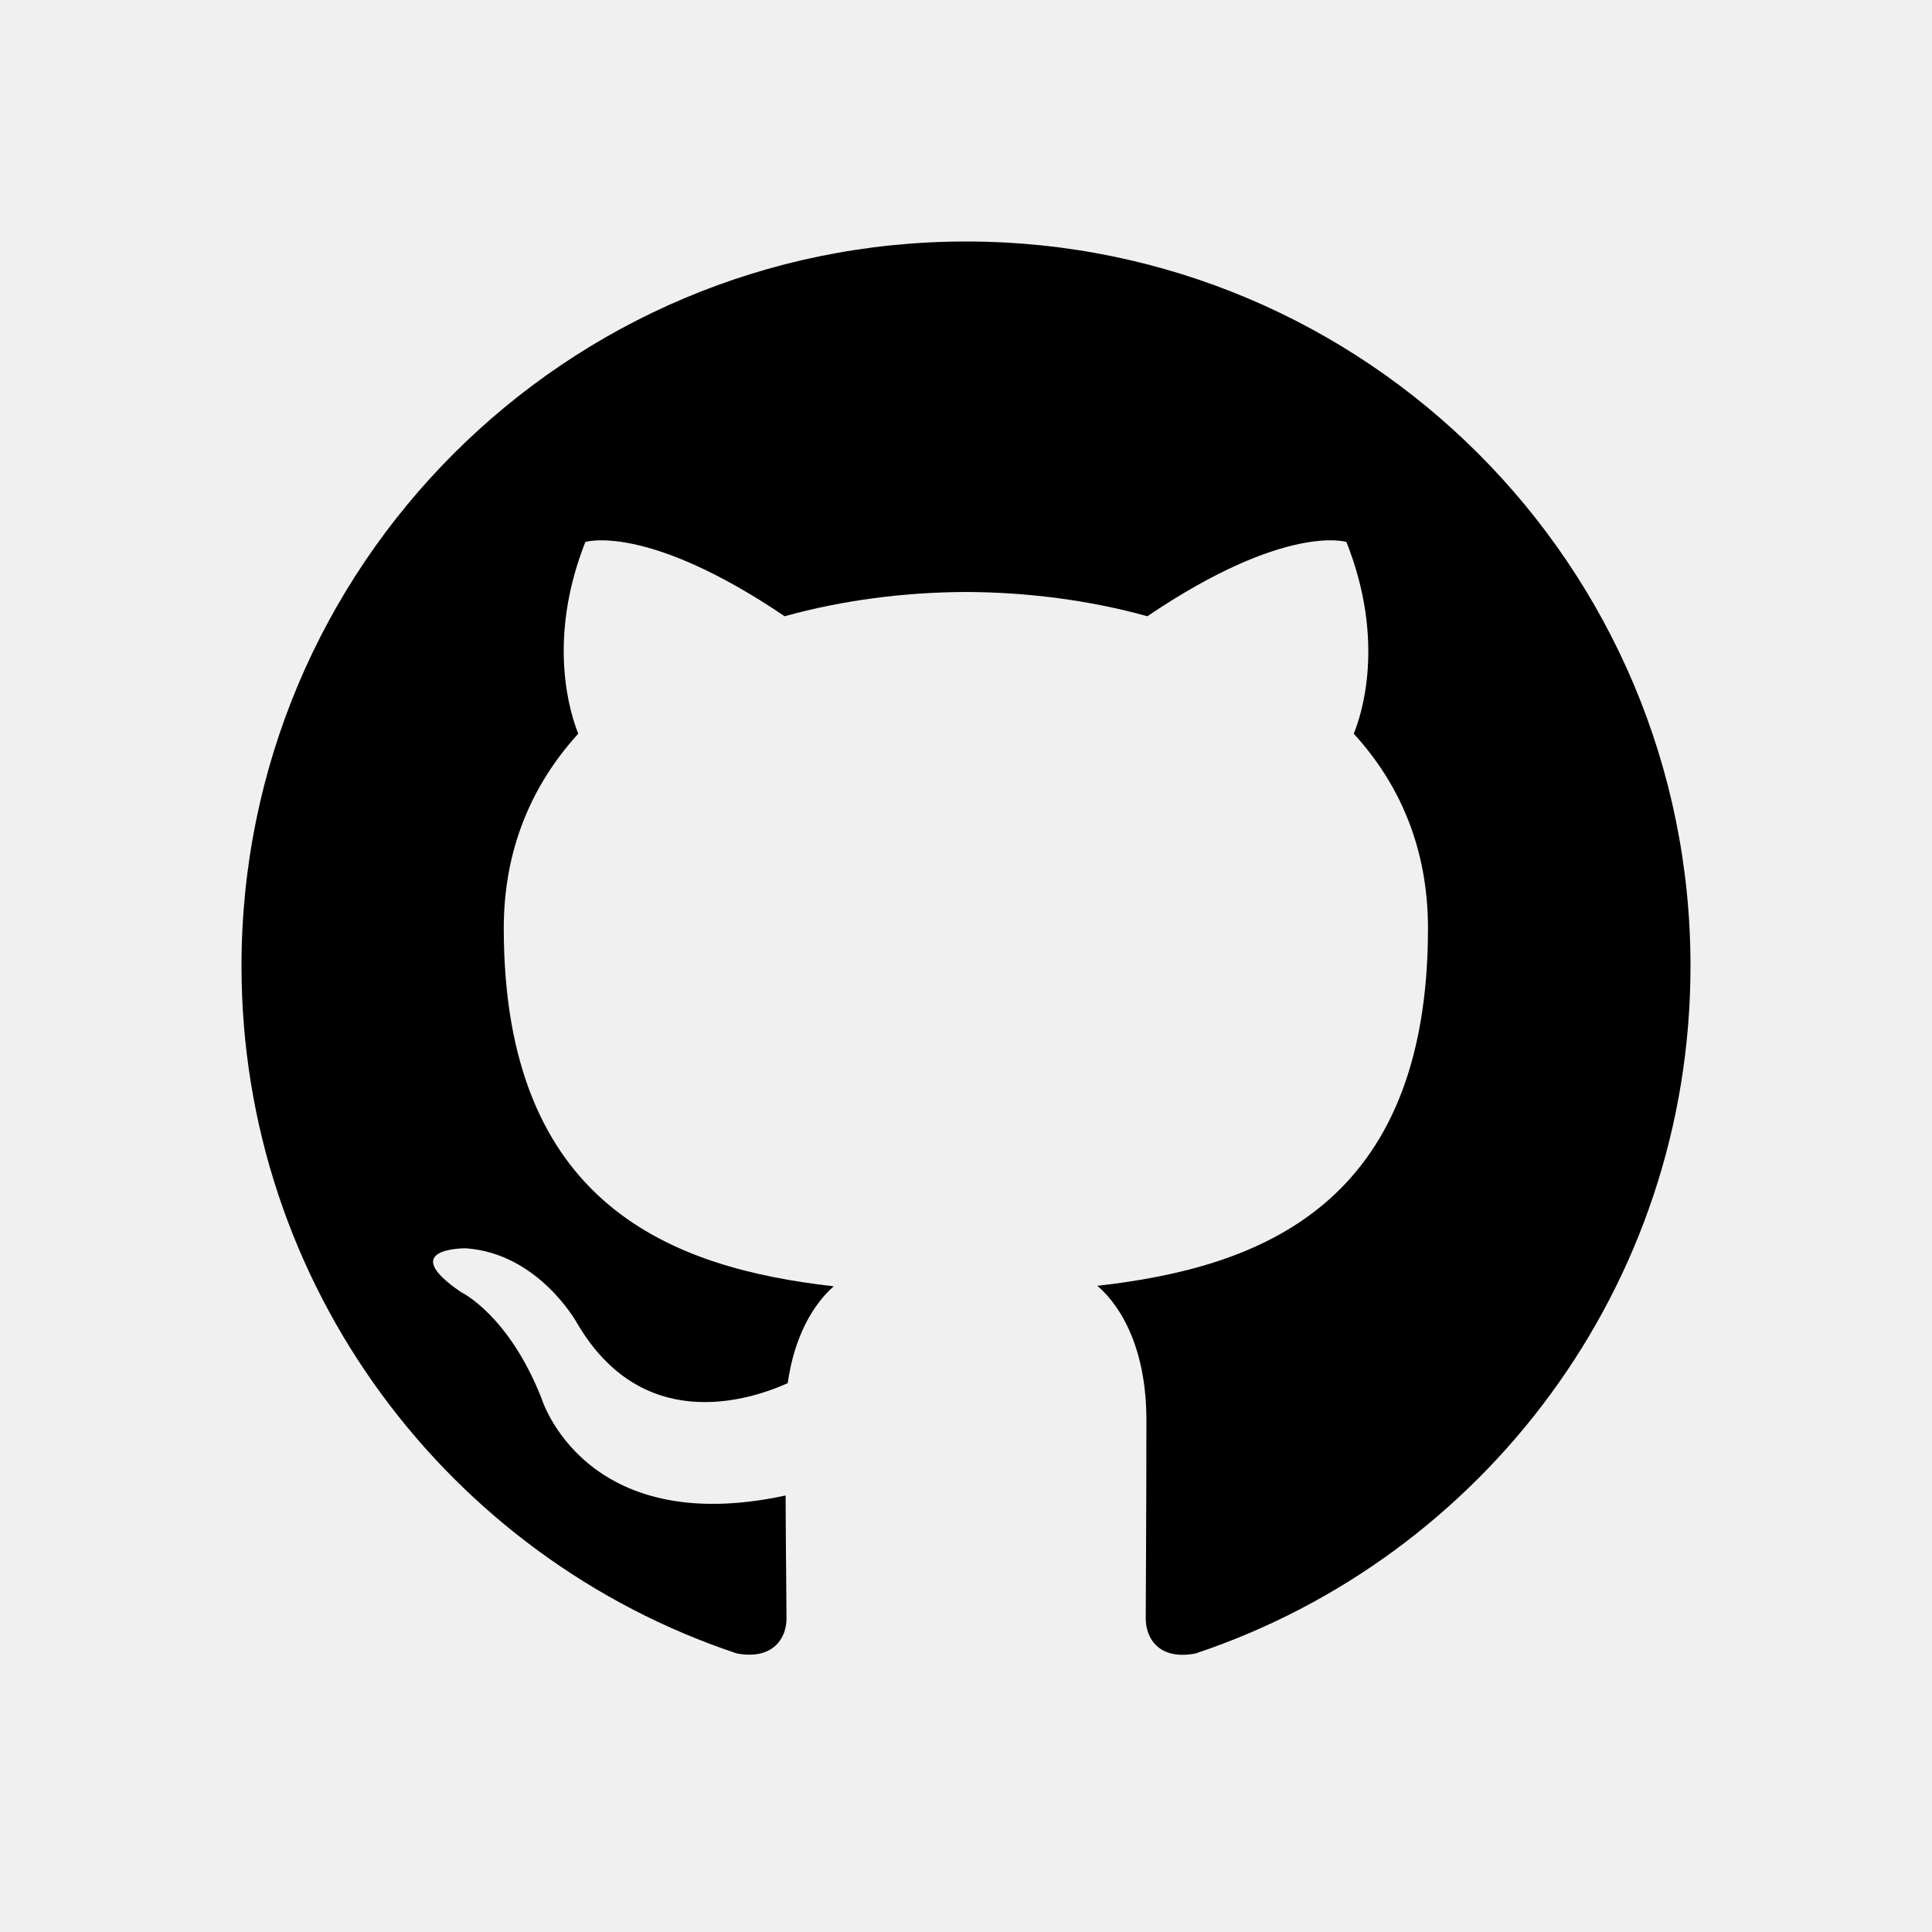
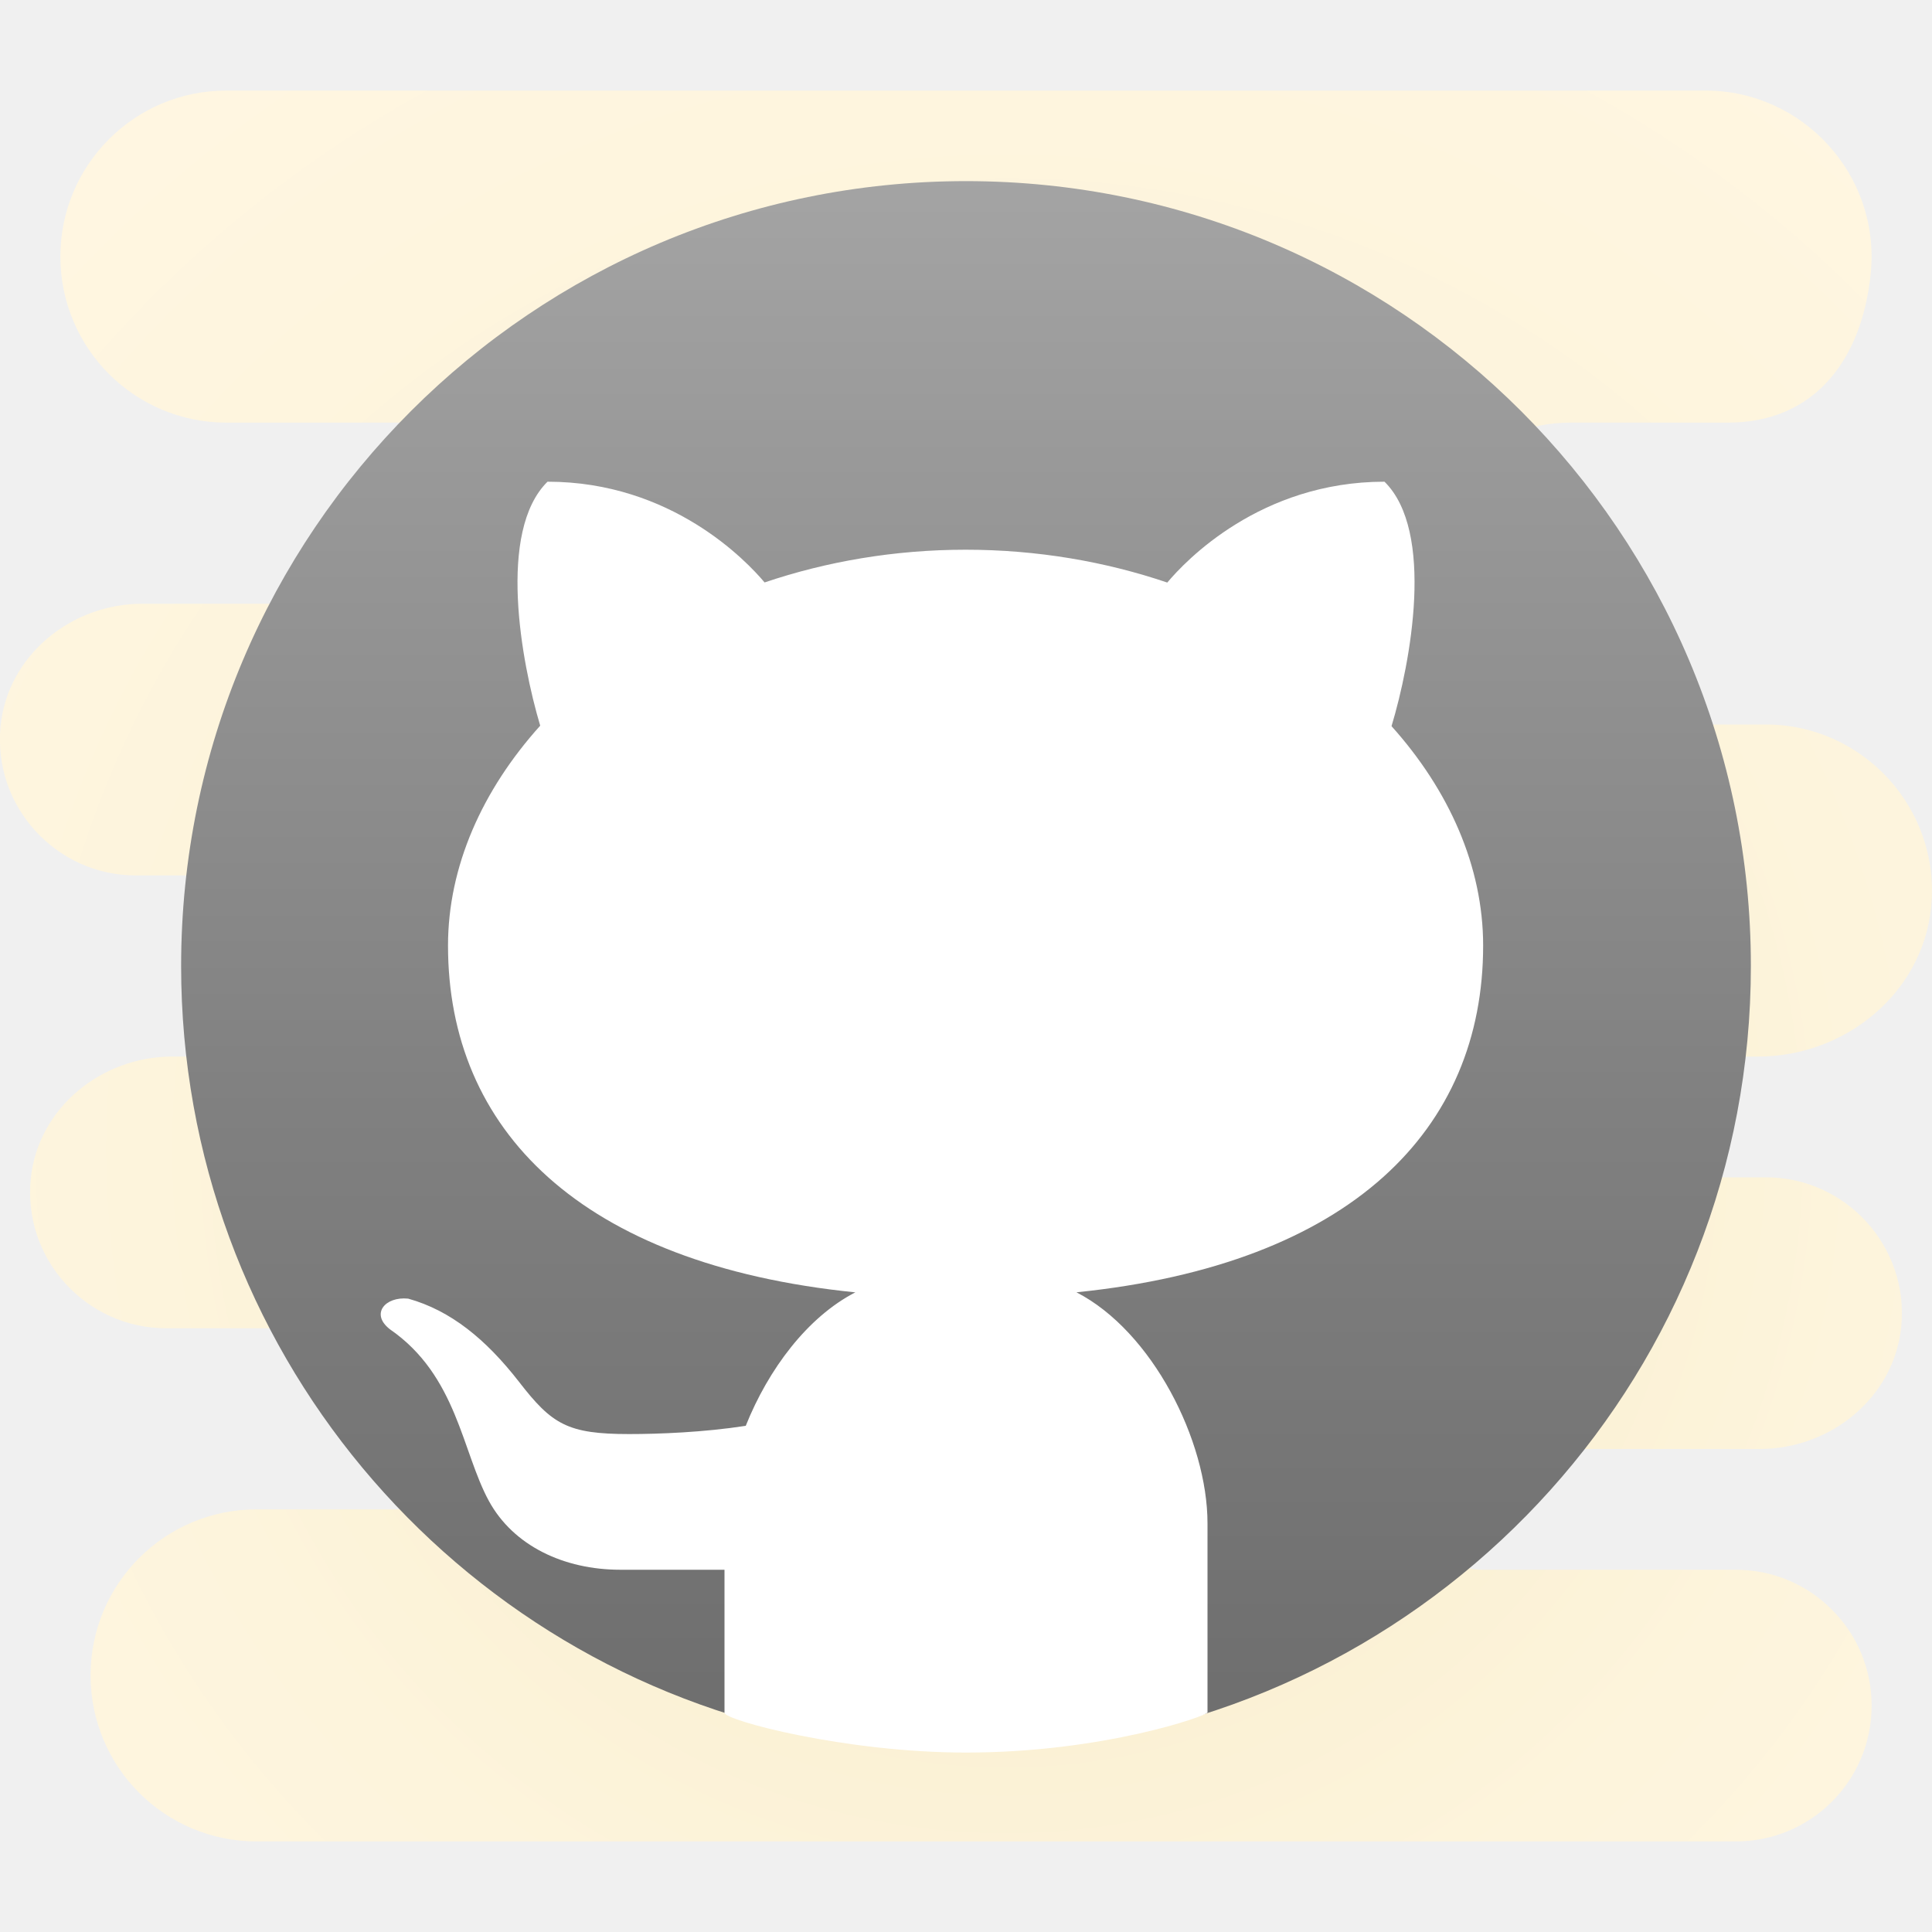
- <svg xmlns="http://www.w3.org/2000/svg" fill="#000000" viewBox="0 0 32 32" width="32px" height="32px">
-   <path fill-rule="evenodd" d="M 16 4 C 9.371 4 4 9.371 4 16 C 4 21.301 7.438 25.801 12.207 27.387 C 12.809 27.496 13.027 27.129 13.027 26.809 C 13.027 26.523 13.016 25.77 13.012 24.77 C 9.672 25.492 8.969 23.16 8.969 23.16 C 8.422 21.773 7.637 21.402 7.637 21.402 C 6.547 20.66 7.719 20.676 7.719 20.676 C 8.922 20.762 9.555 21.91 9.555 21.91 C 10.625 23.746 12.363 23.215 13.047 22.91 C 13.156 22.133 13.469 21.605 13.809 21.305 C 11.145 21.004 8.344 19.973 8.344 15.375 C 8.344 14.062 8.812 12.992 9.578 12.152 C 9.457 11.852 9.043 10.629 9.695 8.977 C 9.695 8.977 10.703 8.656 12.996 10.207 C 13.953 9.941 14.98 9.809 16 9.805 C 17.02 9.809 18.047 9.941 19.004 10.207 C 21.297 8.656 22.301 8.977 22.301 8.977 C 22.957 10.629 22.547 11.852 22.422 12.152 C 23.191 12.992 23.652 14.062 23.652 15.375 C 23.652 19.984 20.848 20.996 18.176 21.297 C 18.605 21.664 18.988 22.398 18.988 23.516 C 18.988 25.121 18.977 26.414 18.977 26.809 C 18.977 27.129 19.191 27.504 19.801 27.387 C 24.566 25.797 28 21.301 28 16 C 28 9.371 22.629 4 16 4 Z" />
+ <svg xmlns="http://www.w3.org/2000/svg" viewBox="0 0 64 64" width="64px" height="64px">
+   <radialGradient id="uCZz3JcUOJjrtrvOyVUpaa" cx="33.34" cy="36.064" r="43.888" gradientTransform="translate(0 2)" gradientUnits="userSpaceOnUse">
+     <stop offset="0" stop-color="#f4e9c3" />
+     <stop offset=".219" stop-color="#f8eecd" />
+     <stop offset=".644" stop-color="#fdf4dc" />
+     <stop offset="1" stop-color="#fff6e1" />
+   </radialGradient>
+   <path fill="url(#uCZz3JcUOJjrtrvOyVUpaa)" d="M51.03,37.34c0.16,0.98,1.08,1.66,2.08,1.66h5.39c2.63,0,4.75,2.28,4.48,4.96 C62.74,46.3,60.64,48,58.29,48H49c-1.22,0-2.18,1.08-1.97,2.34c0.16,0.98,1.08,1.66,2.08,1.66h8.39c1.24,0,2.37,0.5,3.18,1.32 C61.5,54.13,62,55.26,62,56.5c0,2.49-2.01,4.5-4.5,4.5h-49c-1.52,0-2.9-0.62-3.89-1.61C3.62,58.4,3,57.02,3,55.5 C3,52.46,5.46,50,8.5,50H14c1.22,0,2.18-1.08,1.97-2.34C15.81,46.68,14.89,44,13.89,44H5.5c-2.63,0-4.75-2.28-4.48-4.96 C1.26,36.7,3.36,35,5.71,35H8c1.71,0,3.09-1.43,3-3.16C10.91,30.22,9.45,29,7.83,29H4.5c-2.63,0-4.75-2.28-4.48-4.96 C0.26,21.7,2.37,20,4.71,20H20c0.83,0,1.58-0.34,2.12-0.88C22.66,18.58,23,17.83,23,17c0-1.66-1.34-3-3-3h-1.18 c-0.62-0.09-1.43,0-2.32,0h-9c-1.52,0-2.9-0.62-3.89-1.61S2,10.02,2,8.5C2,5.46,4.46,3,7.5,3h49c3.21,0,5.8,2.79,5.47,6.06 C61.68,11.92,60.11,14,57.24,14H52c-2.76,0-5,2.24-5,5c0,1.38,0.56,2.63,1.46,3.54C49.37,23.44,50.62,24,52,24h6.5 c3.21,0,5.8,2.79,5.47,6.06C63.68,32.92,61.11,35,58.24,35H53C51.78,35,50.82,36.08,51.03,37.34z" />
+   <linearGradient id="uCZz3JcUOJjrtrvOyVUpab" x1="32" x2="32" y1="5.723" y2="55.93" gradientUnits="userSpaceOnUse">
+     <stop offset="0" stop-color="#a4a4a4" />
+     <stop offset=".619" stop-color="gray" />
+     <stop offset="1" stop-color="#6f6f6f" />
+   </linearGradient>
+   <path fill="url(#uCZz3JcUOJjrtrvOyVUpab)" d="M58,32c0,13.35-10.05,24.34-23,25.83C34.02,57.94,33.01,58,32,58c-1.71,0-3.38-0.17-5-0.49 C15.03,55.19,6,44.65,6,32C6,17.64,17.64,6,32,6S58,17.64,58,32z" />
+   <path fill="#fff" d="M22.973,57.169c-0.006-0.002-0.013-0.004-0.019-0.006C22.961,57.165,22.967,57.167,22.973,57.169z" />
+   <path fill="#fff" d="M40,56.727v-6.266c0-2.733-1.831-6.361-4.341-7.652c9.12-0.931,13.472-5.408,13.472-11.485 c0-2.614-1.125-5.14-3.035-7.269c0.638-2.114,1.44-6.451-0.233-8.098c-4.119,0-6.606,2.636-7.195,3.341 c-2.053-0.696-4.311-1.088-6.679-1.088c-2.363,0-4.613,0.392-6.661,1.084c-0.597-0.71-3.081-3.337-7.191-3.337 c-1.666,1.645-0.873,5.964-0.242,8.082c-1.922,2.134-3.054,4.667-3.054,7.285c0,6.081,4.359,10.561,13.493,11.487 c-1.584,0.816-2.88,2.544-3.63,4.421c-1.394,0.216-2.875,0.273-3.865,0.273c-2.041,0-2.555-0.32-3.648-1.733 c-1.097-1.41-2.263-2.361-3.669-2.753c-0.761-0.079-1.264,0.505-0.604,1.016c2.226,1.537,2.382,4.049,3.28,5.692 C17.008,51.205,18.677,52,20.553,52c0.469,0,2.334,0,3.447,0v4.737c0,0.25,3.998,1.319,7.998,1.319 C36.551,58.056,40,56.833,40,56.727z" />
</svg>
